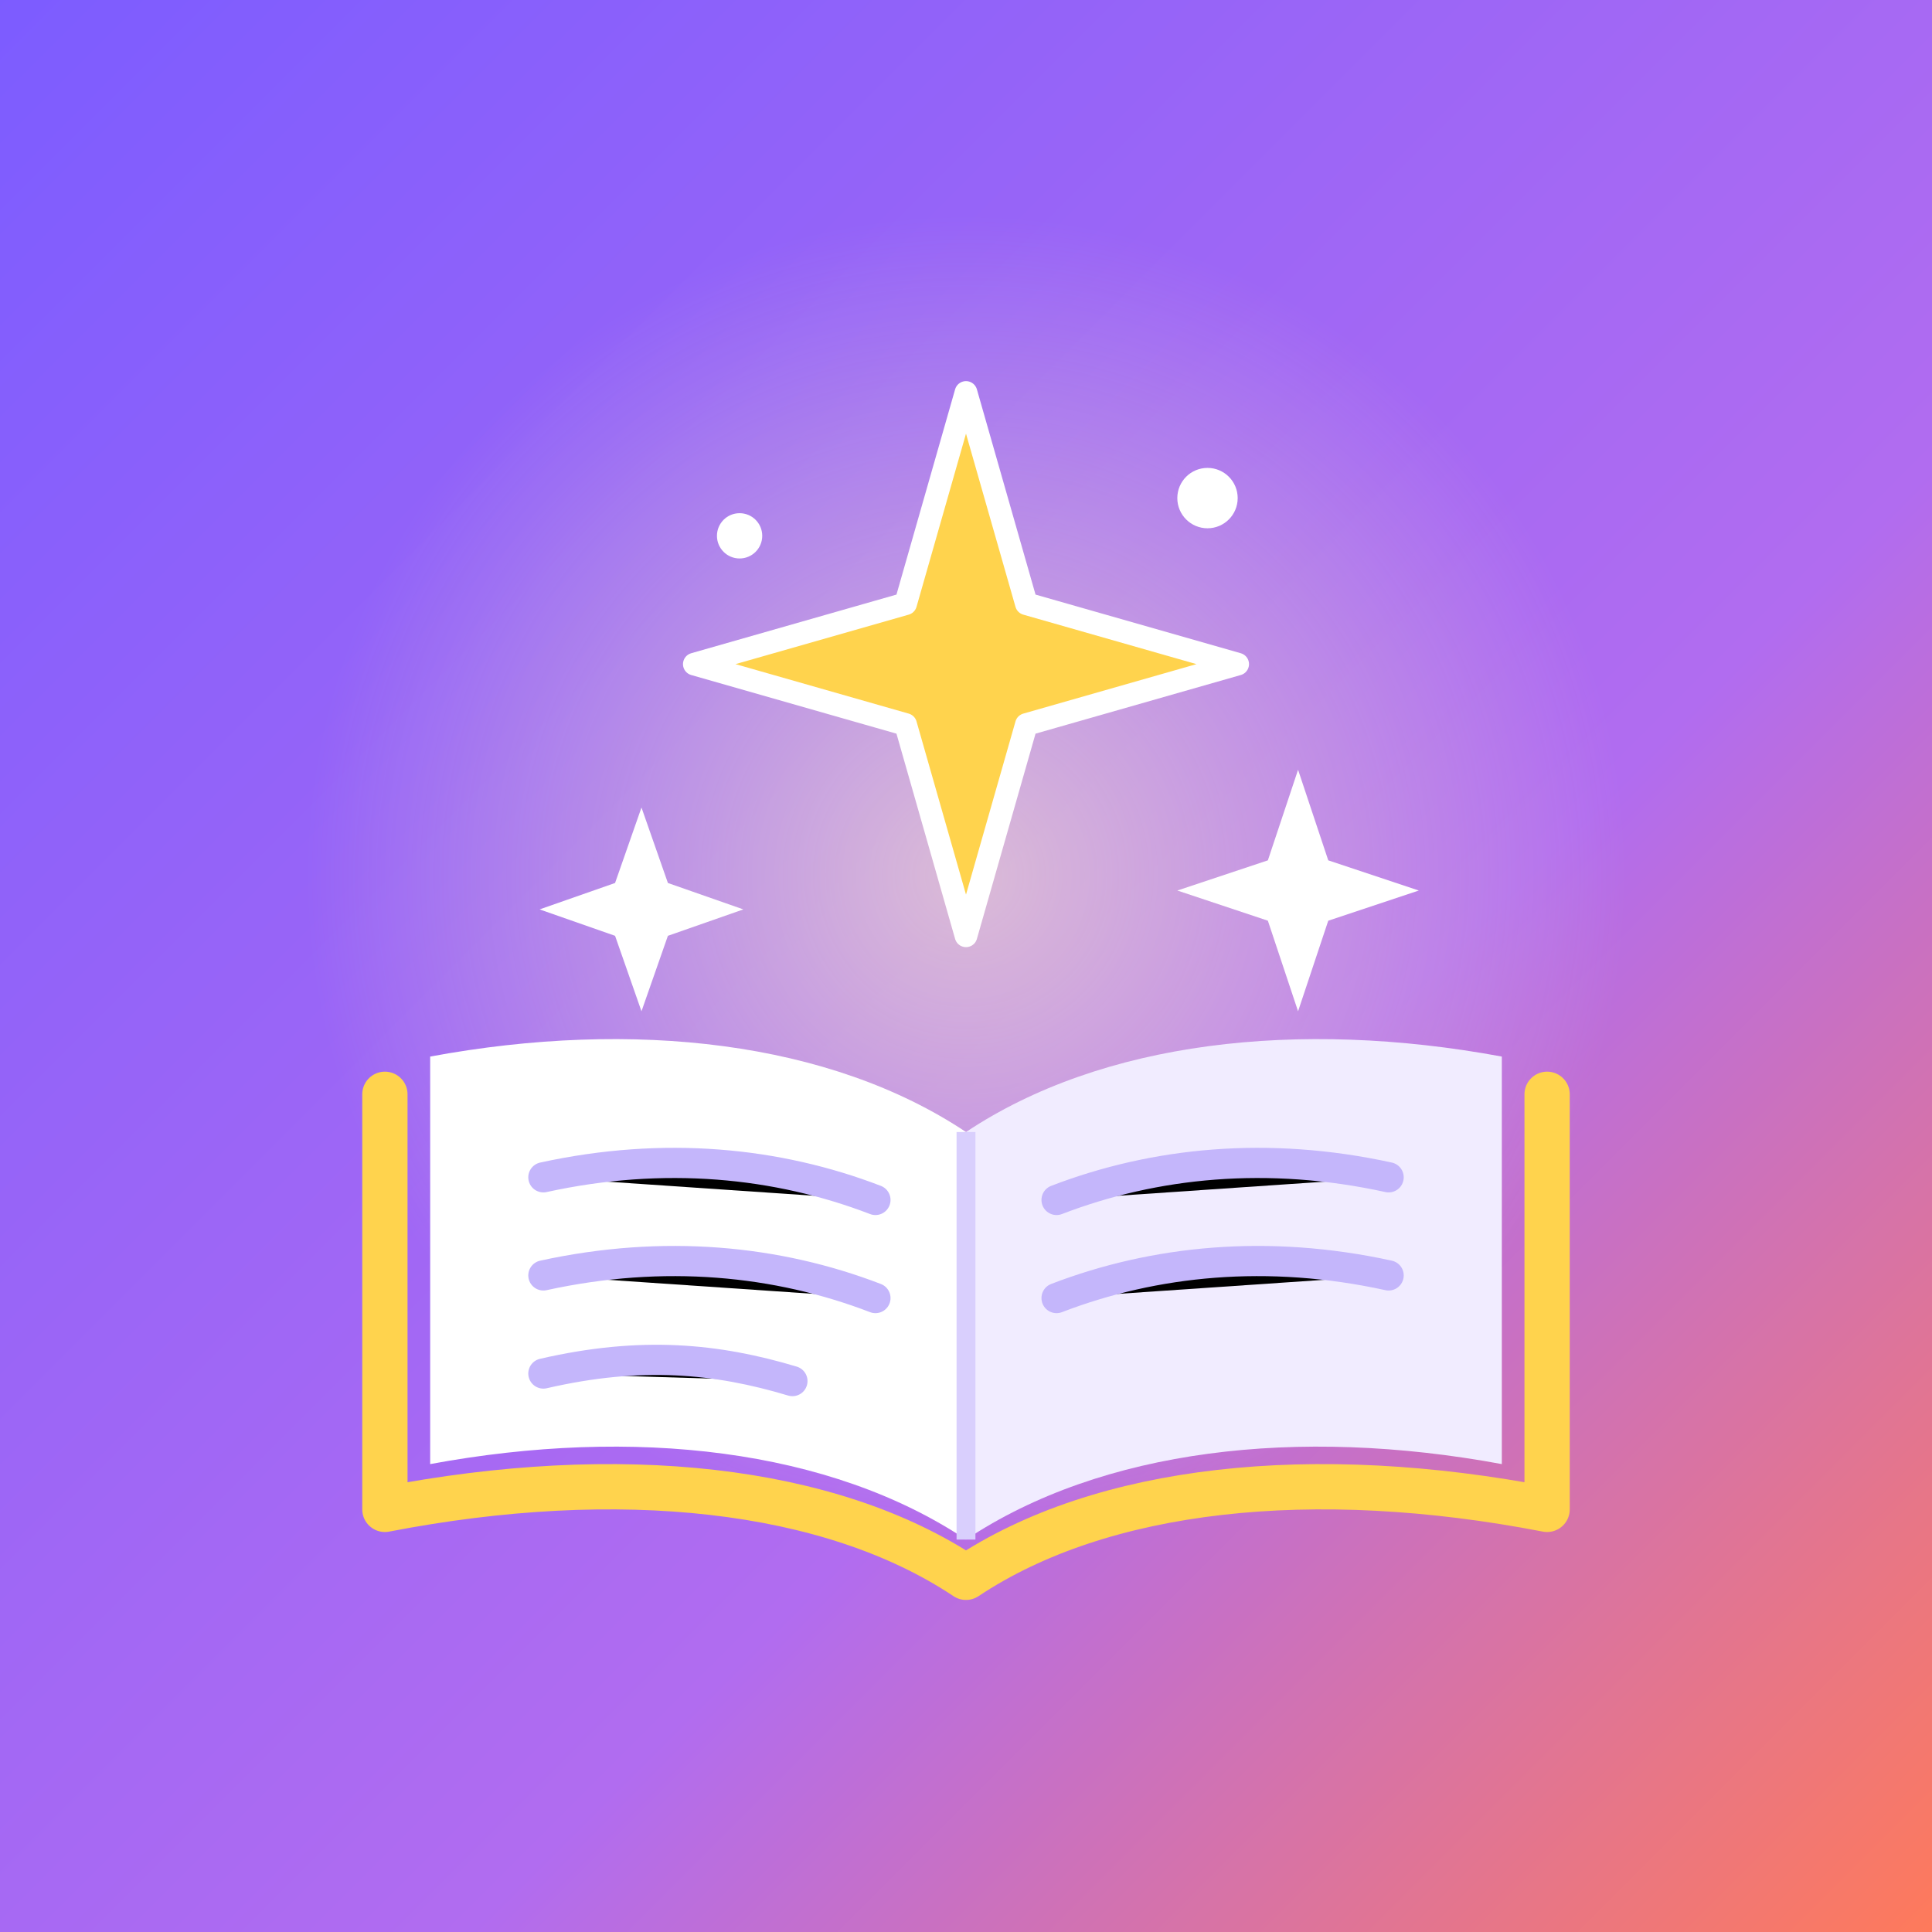
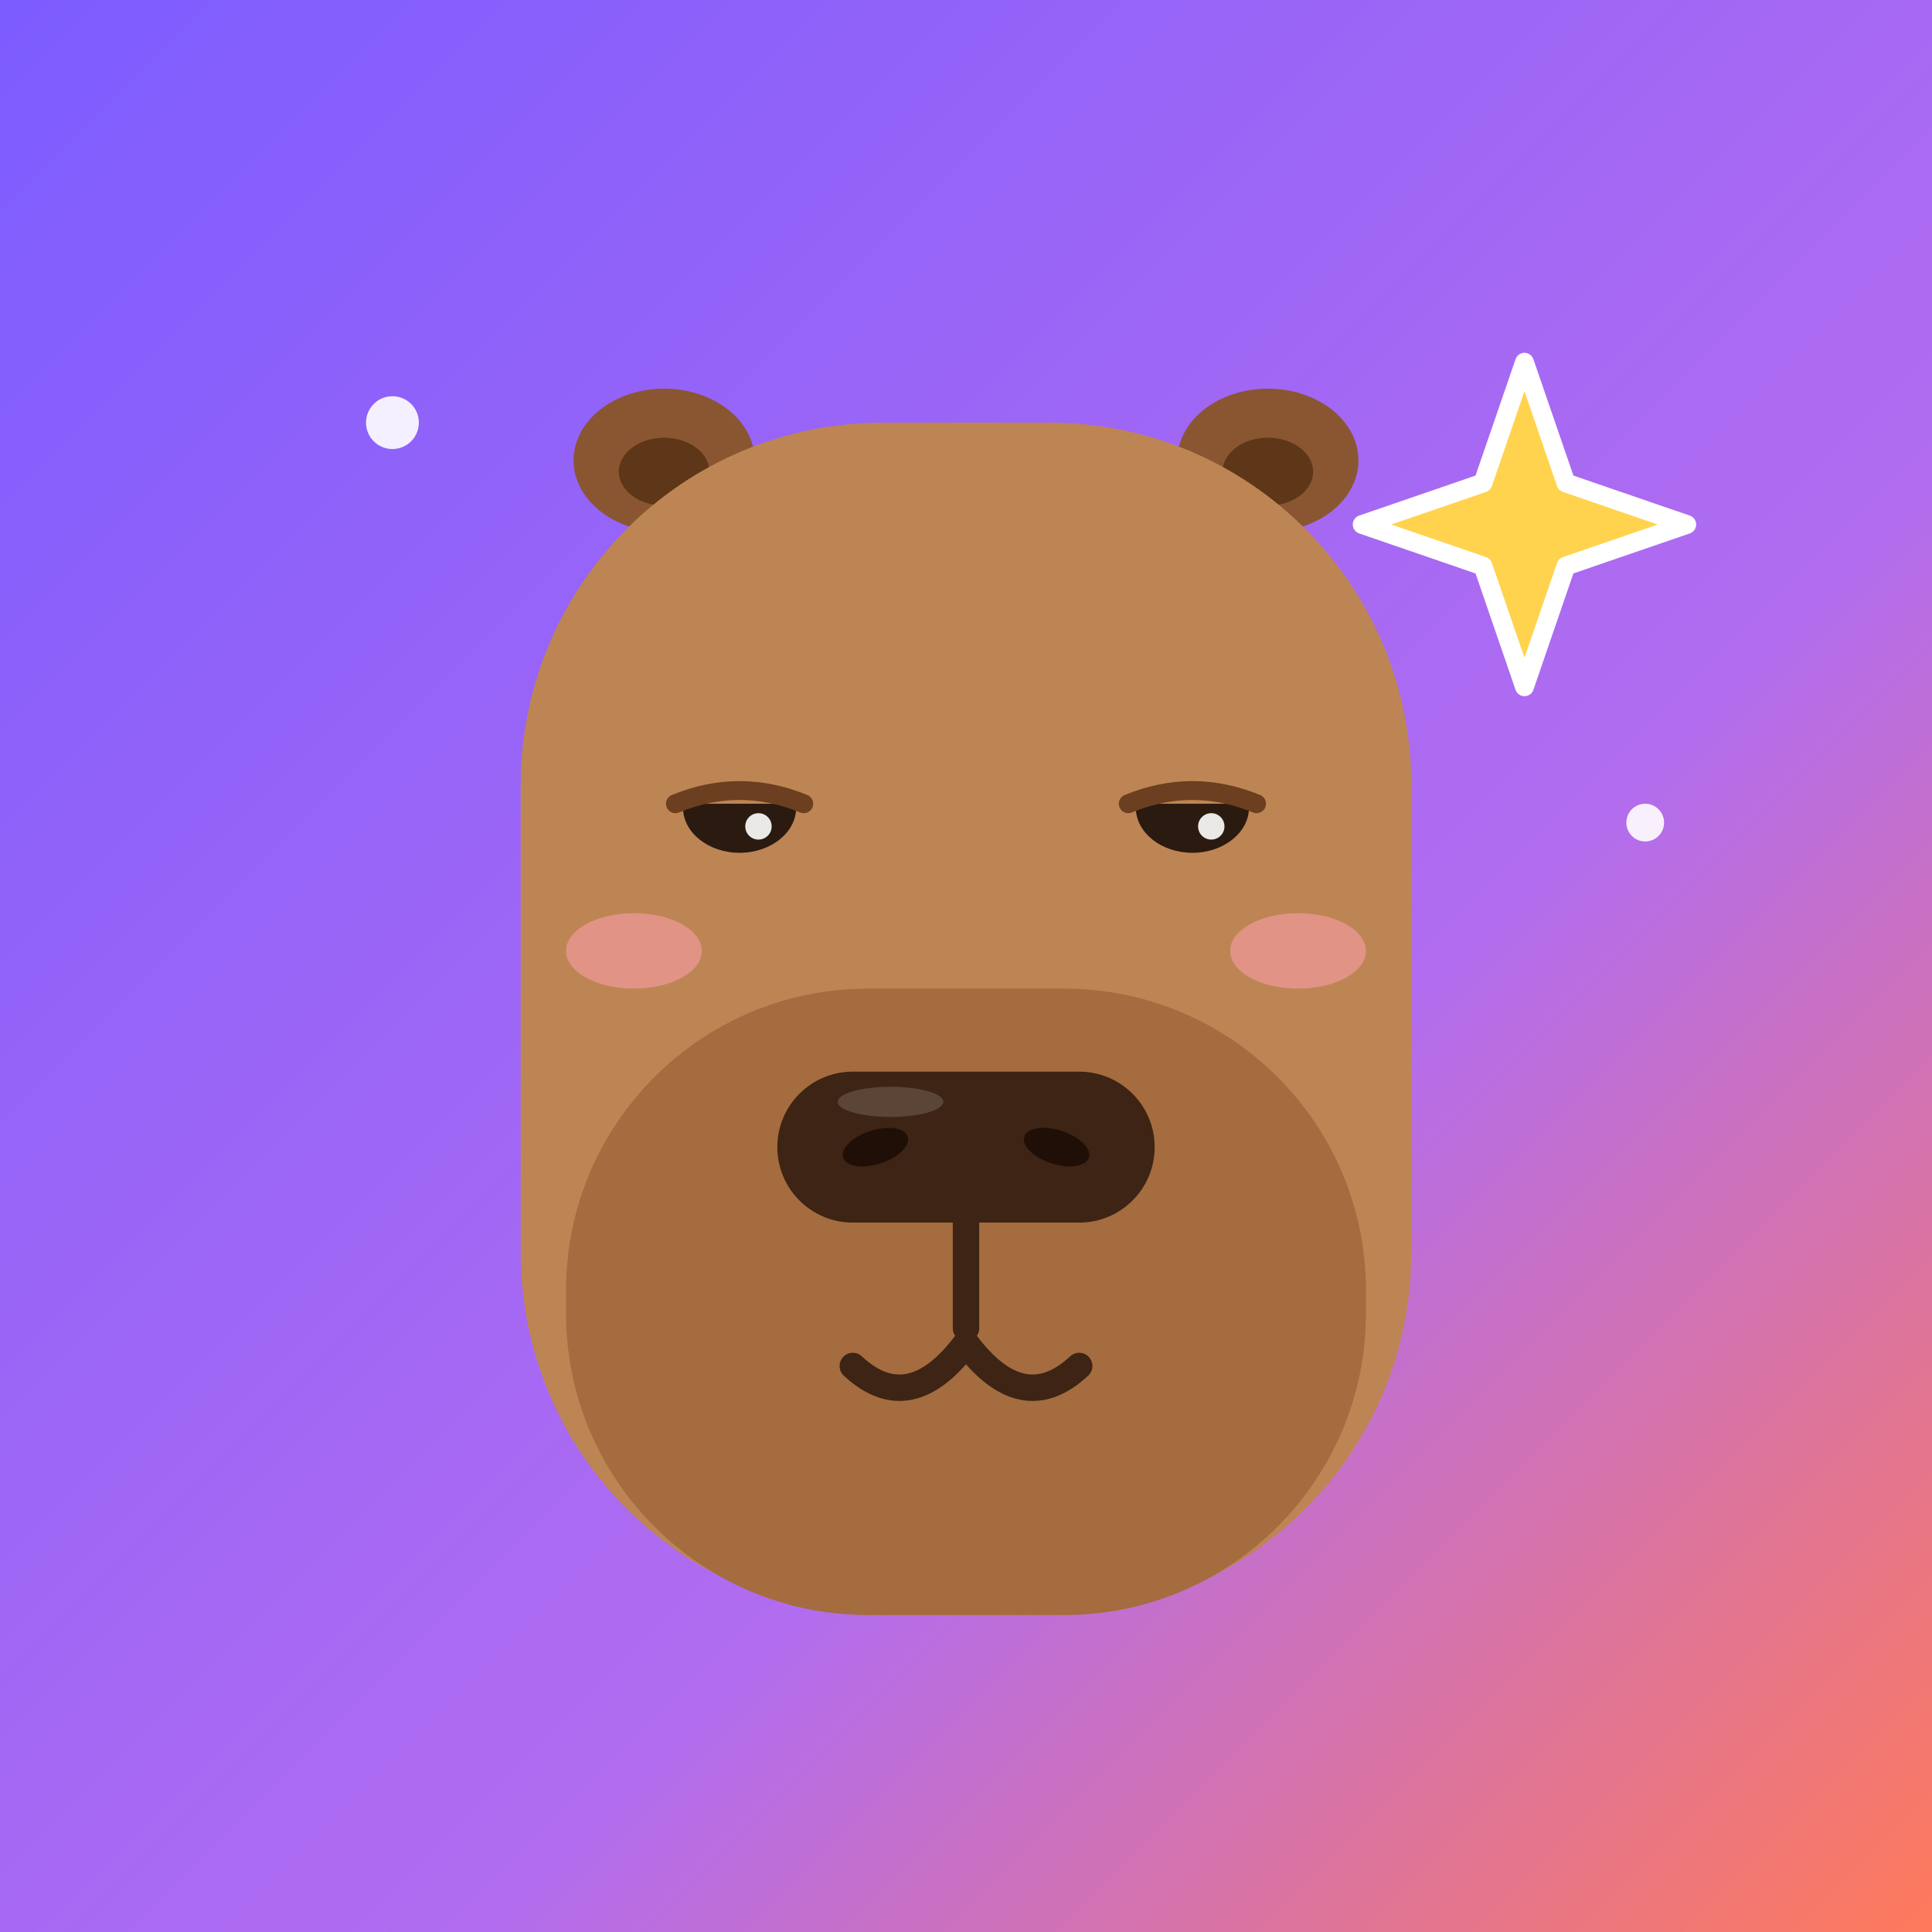
<svg xmlns="http://www.w3.org/2000/svg" viewBox="0 0 512 512">
  <defs>
    <linearGradient id="bg" x1="0" y1="0" x2="1" y2="1">
      <stop offset="0" stop-color="#7c5cff" />
      <stop offset=".62" stop-color="#b16cf0" />
      <stop offset="1" stop-color="#ff7a59" />
    </linearGradient>
-     <radialGradient id="glow" cx="256" cy="232" r="175" gradientUnits="userSpaceOnUse">
-       <stop offset="0" stop-color="#fff3c4" stop-opacity=".6" />
-       <stop offset="1" stop-color="#fff3c4" stop-opacity="0" />
-     </radialGradient>
  </defs>
  <rect width="512" height="512" fill="url(#bg)" />
-   <circle cx="256" cy="232" r="175" fill="url(#glow)" />
-   <path d="M256 104 L272 160 L328 176 L272 192 L256 248 L240 192 L184 176 L240 160 Z" fill="#ffd34d" stroke="#fff" stroke-width="6" stroke-linejoin="round" />
-   <path d="M344 204 L352 228 L376 236 L352 244 L344 268 L336 244 L312 236 L336 228 Z" fill="#fff" />
-   <path d="M170 214 L177 234 L197 241 L177 248 L170 268 L163 248 L143 241 L163 234 Z" fill="#fff" />
-   <circle cx="320" cy="132" r="8" fill="#fff" />
-   <circle cx="196" cy="142" r="6" fill="#fff" />
-   <path d="M256 300 C220 276 168 270 114 280 L114 388 C168 378 220 384 256 408 Z" fill="#ffffff" />
-   <path d="M256 300 C292 276 344 270 398 280 L398 388 C344 378 292 384 256 408 Z" fill="#f1ecff" />
-   <path d="M256 300 L256 408" stroke="#d9cffd" stroke-width="5" />
-   <g stroke="#c4b6fb" stroke-width="8" stroke-linecap="round">
-     <path d="M144 312 C176 305 206 308 232 318" />
-     <path d="M144 338 C176 331 206 334 232 344" />
-     <path d="M144 364 C170 358 190 360 210 366" />
-     <path d="M280 318 C306 308 336 305 368 312" />
-     <path d="M280 344 C306 334 336 331 368 338" />
-   </g>
-   <path d="M102 290 L102 400 C164 388 220 394 256 418 C292 394 348 388 410 400 L410 290" fill="none" stroke="#ffd34d" stroke-width="12" stroke-linejoin="round" stroke-linecap="round" />
+   <ellipse cx="176" cy="122" rx="24" ry="19" fill="#8a5631" />
+   <ellipse cx="176" cy="125" rx="12" ry="9" fill="#5e3618" />
+   <ellipse cx="336" cy="122" rx="24" ry="19" fill="#8a5631" />
+   <ellipse cx="336" cy="125" rx="12" ry="9" fill="#5e3618" />
+   <rect x="138" y="112" width="236" height="316" rx="96" fill="#bd8553" />
+   <rect x="150" y="262" width="212" height="166" rx="80" fill="#a46c3f" />
+   <ellipse cx="196" cy="214" rx="15" ry="12" fill="#2b1a10" />
+   <ellipse cx="316" cy="214" rx="15" ry="12" fill="#2b1a10" />
+   <rect x="176" y="196" width="40" height="17" fill="#bd8553" />
+   <rect x="296" y="196" width="40" height="17" fill="#bd8553" />
+   <path d="M179 213 Q196 206 213 213 M299 213 Q316 206 333 213" fill="none" stroke="#6b3f1f" stroke-width="5" stroke-linecap="round" />
+   <circle cx="201" cy="219" r="3.5" fill="#fff" opacity=".9" />
+   <circle cx="321" cy="219" r="3.5" fill="#fff" opacity=".9" />
+   <ellipse cx="168" cy="252" rx="18" ry="10" fill="#ff9fb0" opacity=".55" />
+   <ellipse cx="344" cy="252" rx="18" ry="10" fill="#ff9fb0" opacity=".55" />
+   <rect x="206" y="284" width="100" height="40" rx="20" fill="#3d2414" />
+   <ellipse cx="232" cy="304" rx="9" ry="4.5" fill="#1f0f06" transform="rotate(-18 232 304)" />
+   <ellipse cx="280" cy="304" rx="9" ry="4.5" fill="#1f0f06" transform="rotate(18 280 304)" />
+   <ellipse cx="236" cy="292" rx="14" ry="4" fill="#fff" opacity=".15" />
+   <path d="M256 324 L256 352 M226 362 Q241 376 256 356 Q271 376 286 362" fill="none" stroke="#3d2414" stroke-width="7" stroke-linecap="round" stroke-linejoin="round" />
+   <path d="M404 96 L415 128 L447 139 L415 150 L404 182 L393 150 L361 139 L393 128 Z" fill="#ffd34d" stroke="#fff" stroke-width="5" stroke-linejoin="round" />
+   <circle cx="104" cy="112" r="7" fill="#fff" opacity=".9" />
+   <circle cx="436" cy="218" r="5" fill="#fff" opacity=".9" />
</svg>
